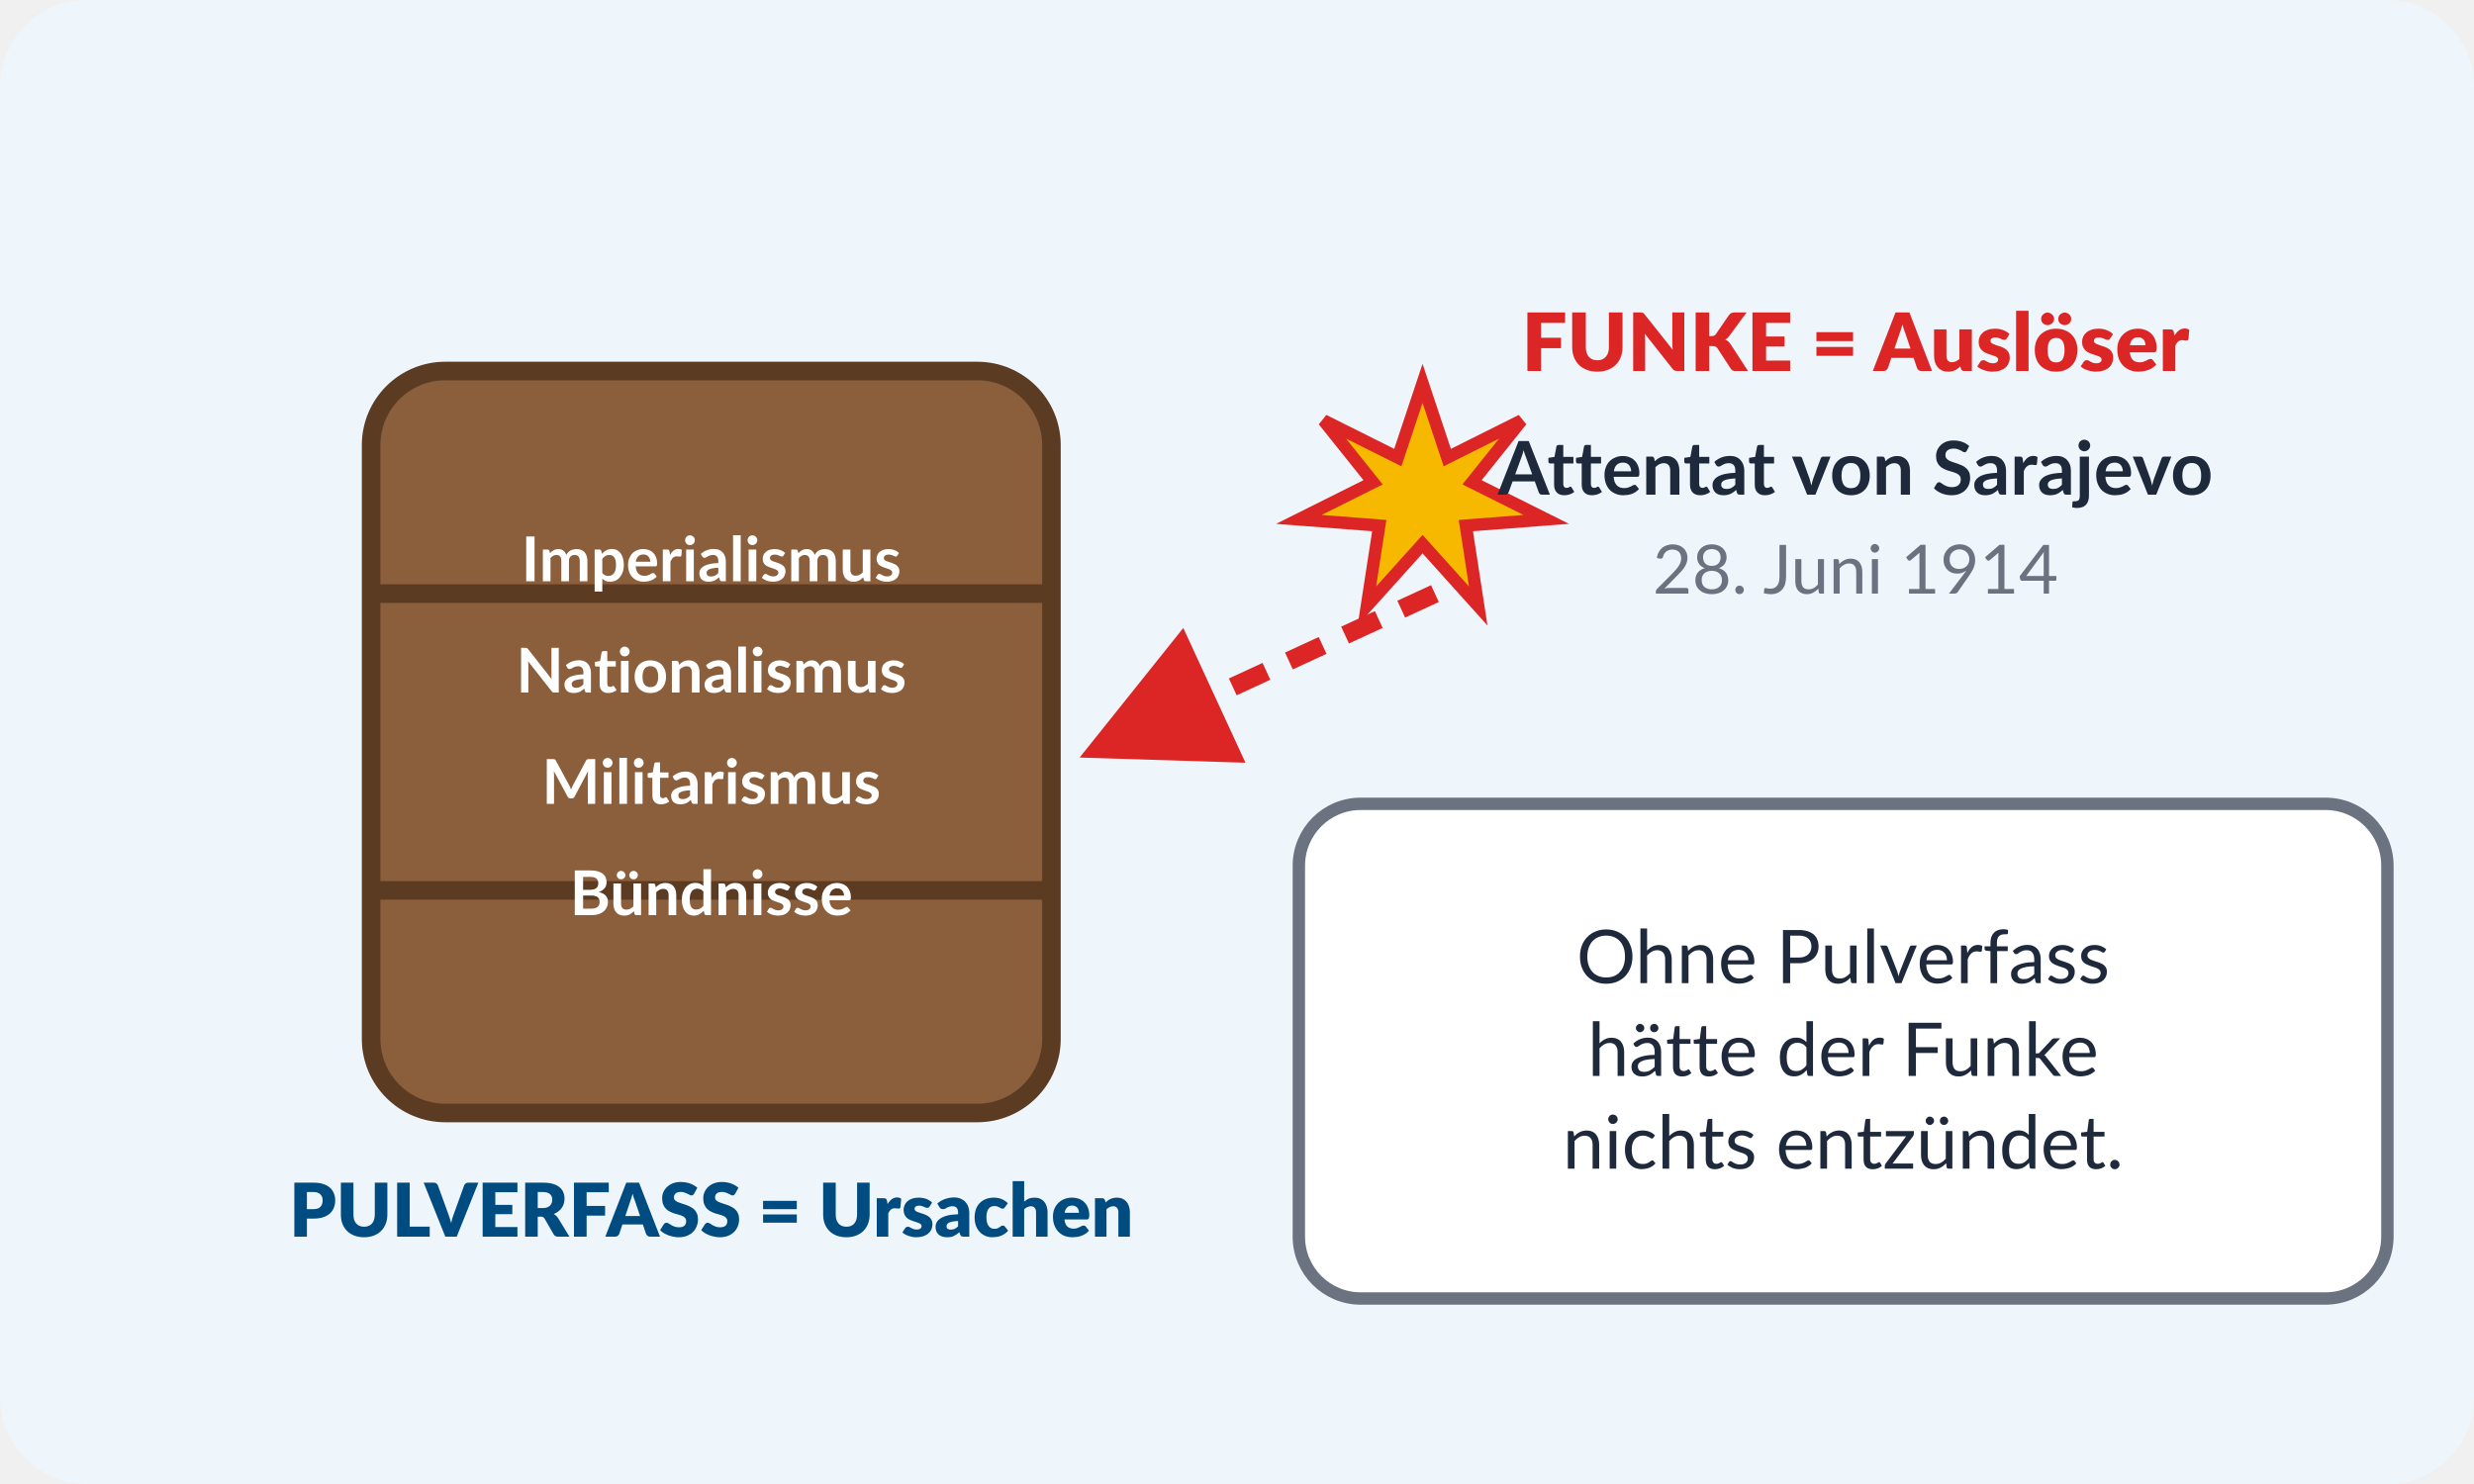
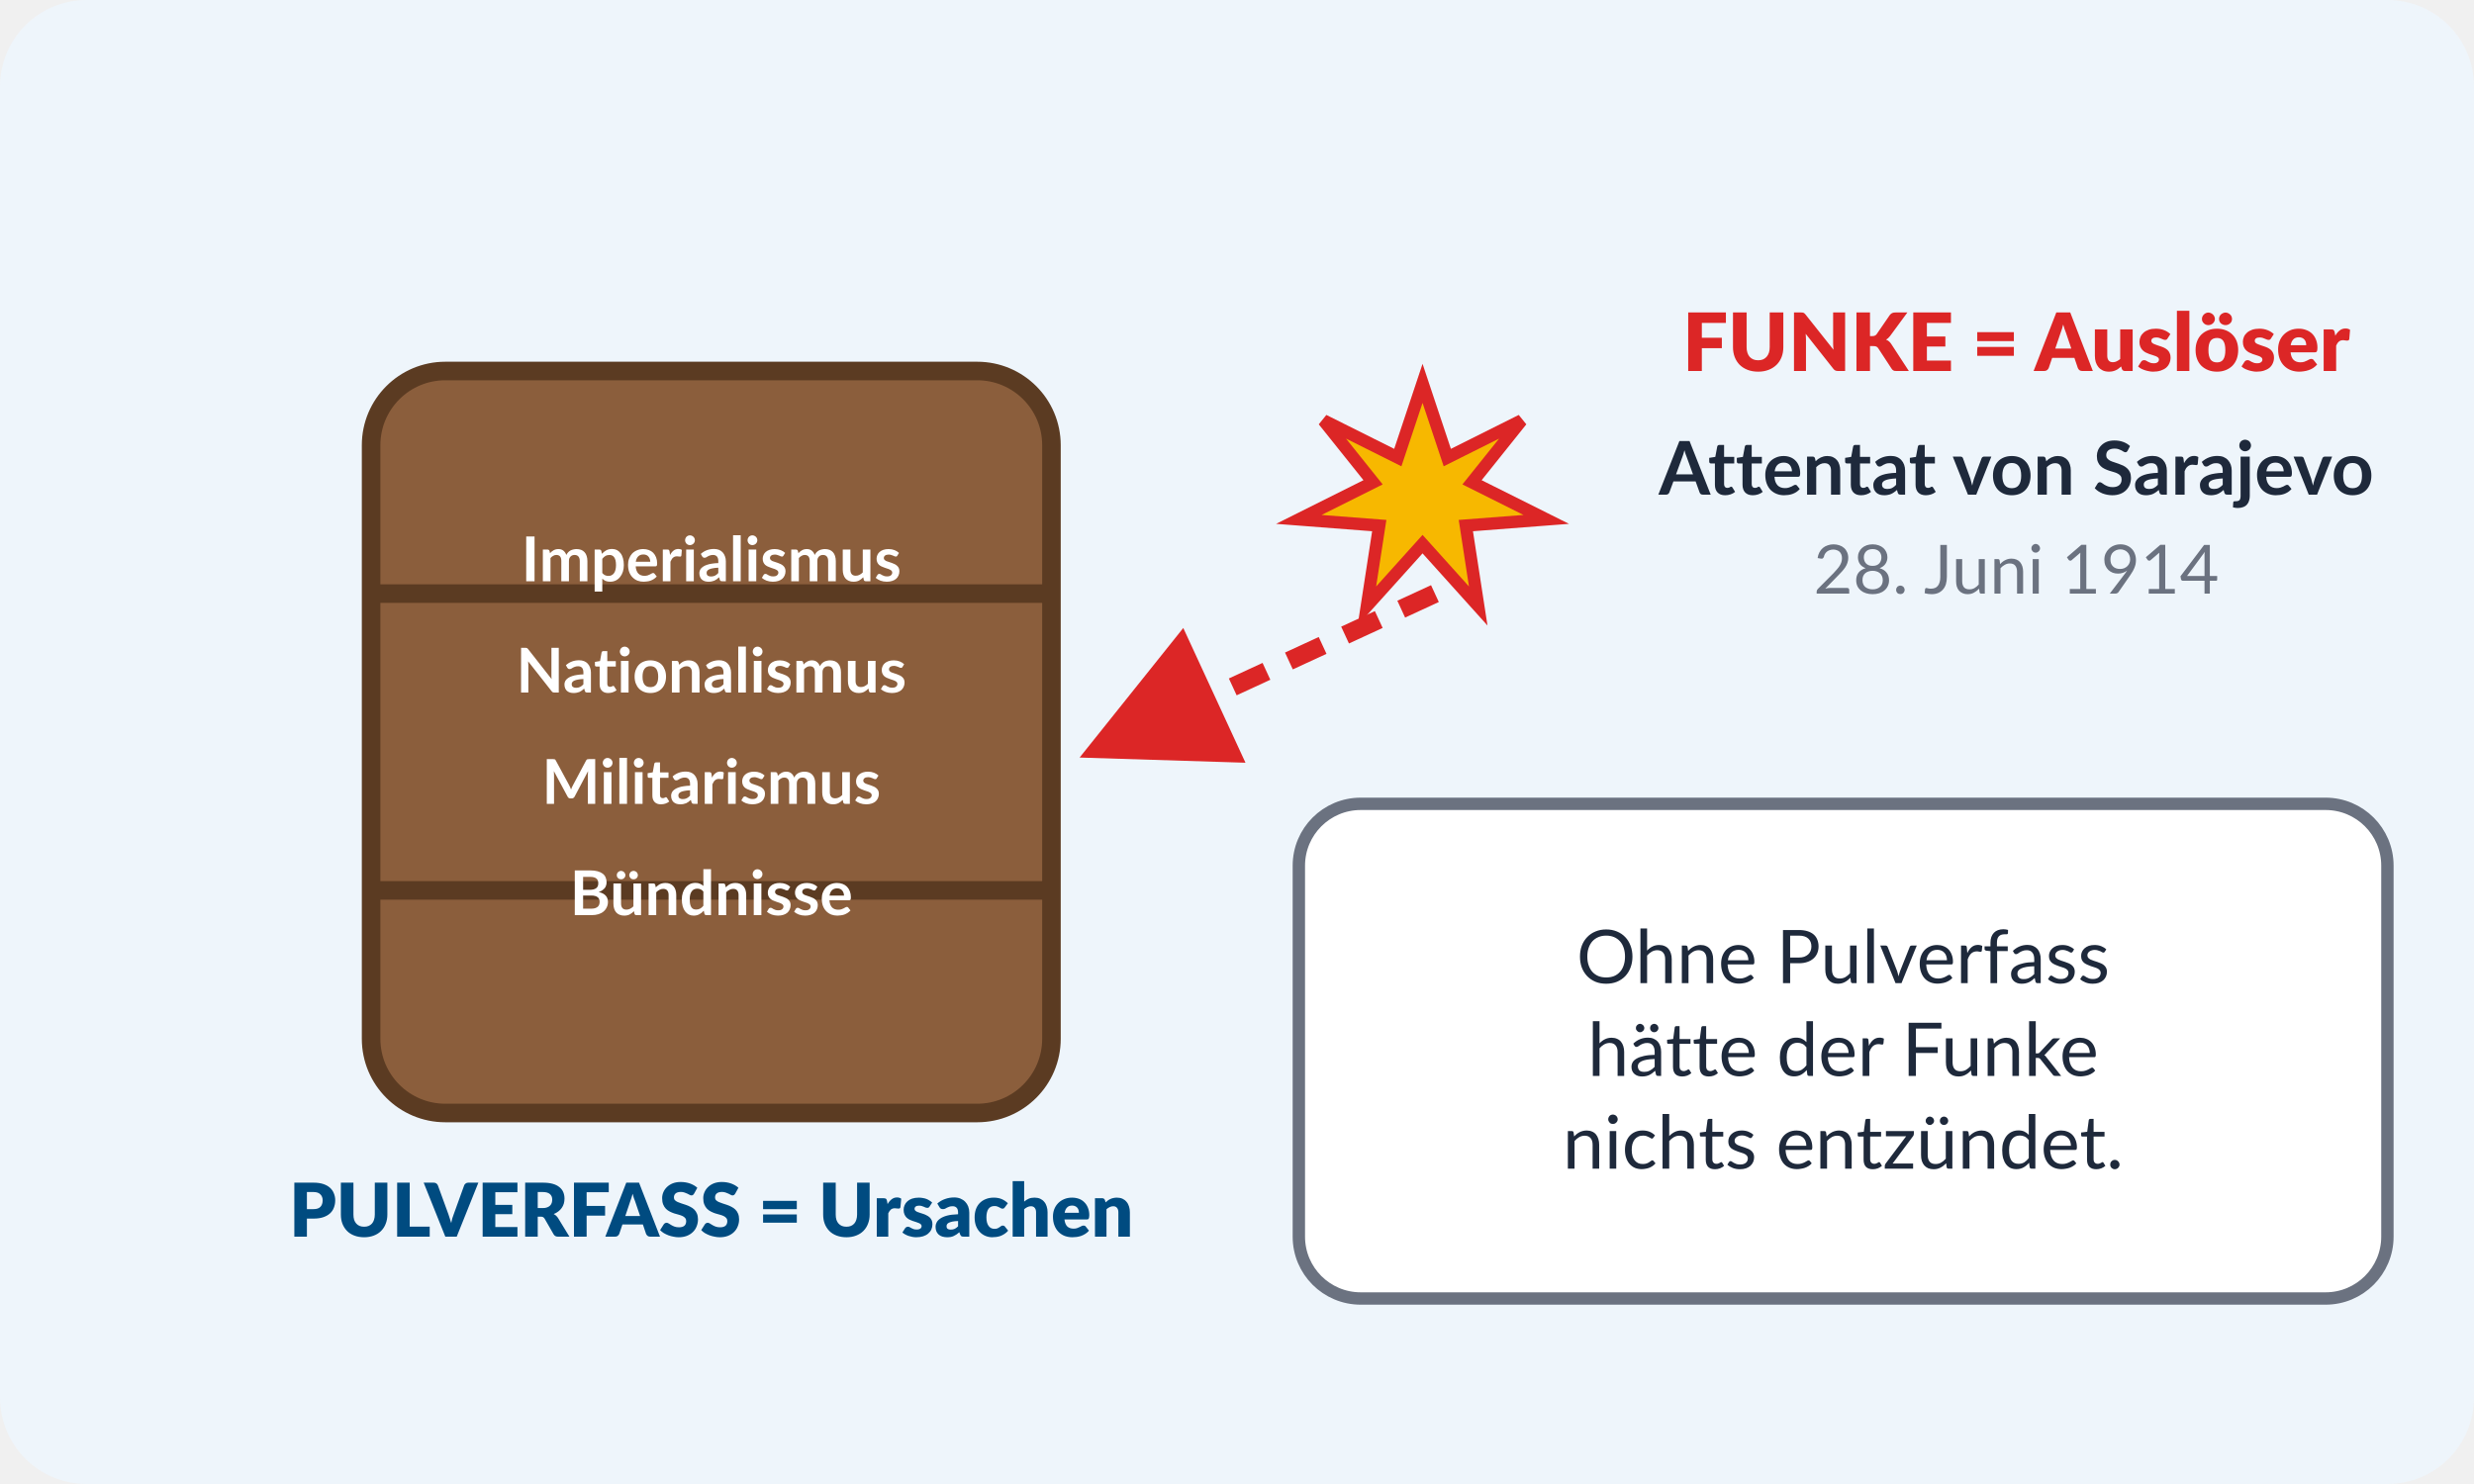
<svg xmlns="http://www.w3.org/2000/svg" viewBox="0 0 400 240" role="img" aria-label="Funke und Pulverfass" font-family="Lato, Arial, sans-serif">
  <rect width="400" height="240" rx="14" fill="#eef5fb" />
  <rect x="60" y="60" width="110" height="120" rx="12" fill="#8b5e3c" stroke="#5b3b22" stroke-width="3" />
  <line x1="60" y1="96.0" x2="170" y2="96.0" stroke="#5b3b22" stroke-width="3" />
  <line x1="60" y1="144.0" x2="170" y2="144.0" stroke="#5b3b22" stroke-width="3" />
  <text x="115.0" y="196" font-size="12" font-weight="700" fill="#1e293b" text-anchor="middle" />
  <text x="115" y="200" font-size="12" font-weight="900" fill="#004b80" text-anchor="middle">PULVERFASS = Ursachen</text>
  <text x="115" y="94" font-size="10" font-weight="700" fill="#fff" text-anchor="middle">Imperialismus</text>
  <text x="115" y="112" font-size="10" font-weight="700" fill="#fff" text-anchor="middle">Nationalismus</text>
  <text x="115" y="130" font-size="10" font-weight="700" fill="#fff" text-anchor="middle">Militarismus</text>
  <text x="115" y="148" font-size="10" font-weight="700" fill="#fff" text-anchor="middle">Bündnisse</text>
  <path d="M230,62 l4,12 l12,-6 l-8,10 l12,6 l-13,1 l2,13 l-9,-10 l-9,10 l2,-13 l-13,-1 l12,-6 l-8,-10 l12,6 z" fill="#F7B800" stroke="#dc2626" stroke-width="2" />
  <defs>
    <marker id="mdc2626" markerWidth="8" markerHeight="8" refX="6" refY="4" orient="auto">
      <path d="M0,0 L8,4 L0,8 z" fill="#dc2626" />
    </marker>
  </defs>
  <line x1="232" y1="96" x2="180" y2="120" stroke="#dc2626" stroke-width="3" marker-end="url(#mdc2626)" stroke-dasharray="6 4" />
-   <text x="300" y="60" font-size="13" font-weight="900" fill="#dc2626" text-anchor="middle">FUNKE = Auslöser</text>
-   <text x="300" y="80" font-size="12" font-weight="700" fill="#1e293b" text-anchor="middle">Attentat von Sarajevo</text>
-   <text x="300" y="96" font-size="11" font-weight="400" fill="#6b7280" text-anchor="middle">28. Juni 1914</text>
+   <text x="326" y="60" font-size="13" font-weight="900" fill="#dc2626" text-anchor="middle">FUNKE = Auslöser</text>
+   <text x="326" y="80" font-size="12" font-weight="700" fill="#1e293b" text-anchor="middle">Attentat von Sarajevo</text>
+   <text x="326" y="96" font-size="11" font-weight="400" fill="#6b7280" text-anchor="middle">28. Juni 1914</text>
  <rect x="210" y="130" width="176" height="80" rx="10" fill="#fff" stroke="#6b7280" stroke-width="2" />
  <text x="298.0" y="159.0" font-size="12" font-weight="400" fill="#1e293b" text-anchor="middle">Ohne Pulverfass</text>
  <text x="298.0" y="174.0" font-size="12" font-weight="400" fill="#1e293b" text-anchor="middle">hätte der Funke</text>
  <text x="298.0" y="189.0" font-size="12" font-weight="400" fill="#1e293b" text-anchor="middle">nichts entzündet.</text>
</svg>
